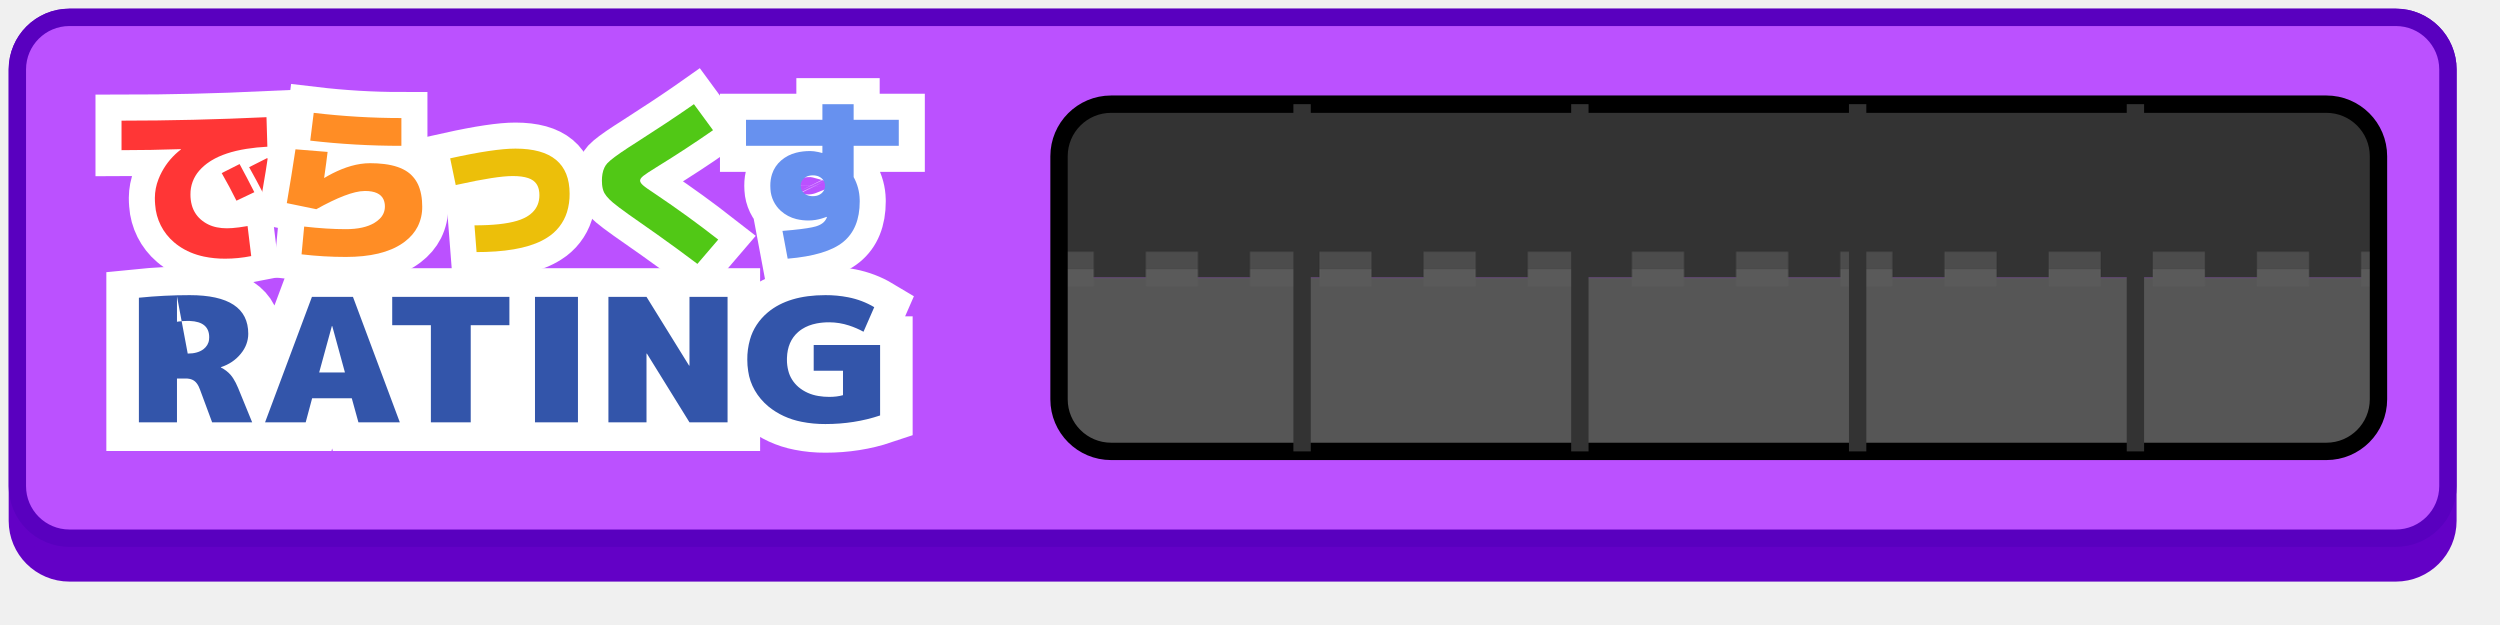
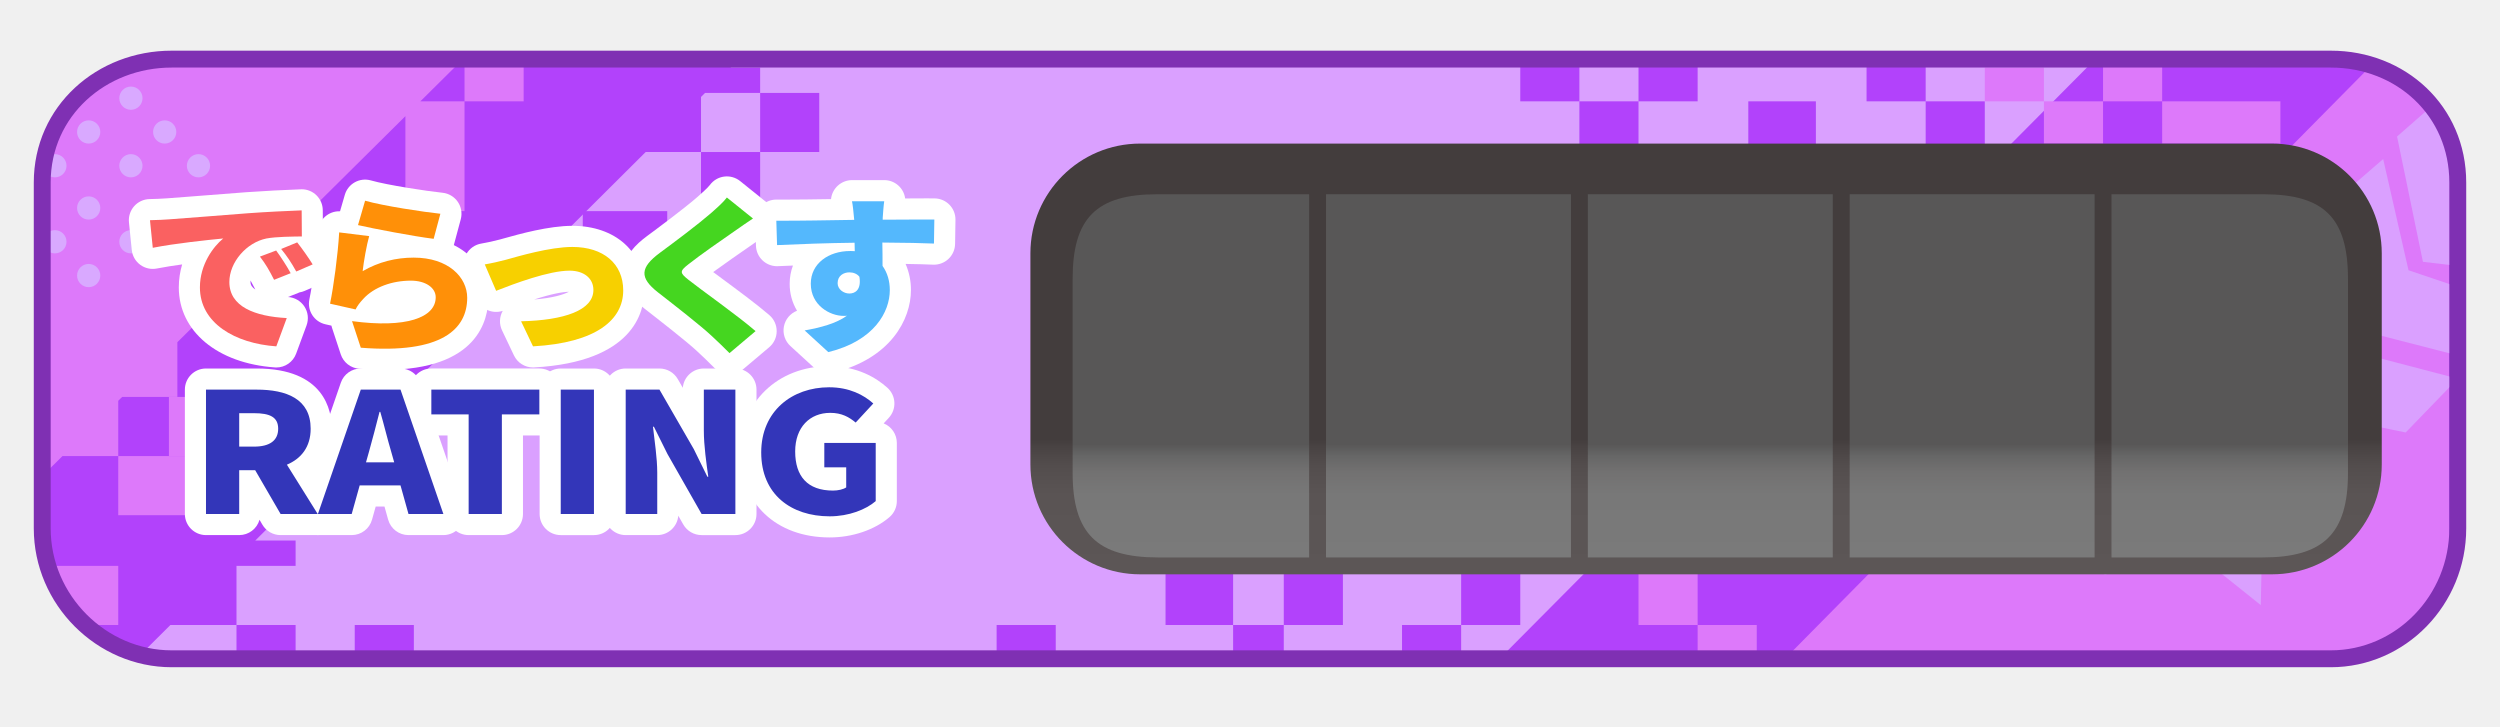
- <svg xmlns="http://www.w3.org/2000/svg" width="144" height="36">
-   <defs>
-     <pattern id="a" x="0" y="6" width="76" height="20" patternUnits="userSpaceOnUse">
-       <path fill="#333" d="M0 0h76v10H0z" />
-       <path fill="#565656" d="M0 10h76v10H0z" />
-       <path stroke="#4C4C4C" stroke-dasharray="3" d="M0 9h76" />
-       <path stroke="#5A5A5A" stroke-dasharray="3" d="M0 10h76" />
-     </pattern>
-   </defs>
-   <rect x="1" y="1" width="140" height="32" stroke="#6301C6" fill="#6301C6" rx="3" />
-   <rect x="1" y="1" width="140" height="30" stroke="#5900BF" fill="#BB51FF" rx="3" />
-   <rect x="61" y="6" width="76" height="20" stroke="#000" fill="url(#a)" rx="3" />
-   <path stroke="#333" d="M75 6v20M91 6v20M107 6v20M123 6v20" />
-   <g stroke="#fff" stroke-width="3" paint-order="stroke" stroke-linecap="round" fill-rule="evenodd">
-     <path fill="#ff3636" d="M10.42 8.61v-.02q-1.74.06-3.42.06v-1.7q4.09 0 8.35-.2l.05 1.7a11.607 11.607 0 0 0-1.211.125q-1.239.2-2.006.668a3.303 3.303 0 0 0-.098.062 2.897 2.897 0 0 0-.612.528 2.037 2.037 0 0 0-.503 1.367 2.295 2.295 0 0 0 .078.616 1.671 1.671 0 0 0 .502.814 1.987 1.987 0 0 0 .942.464 2.842 2.842 0 0 0 .578.056 4.24 4.24 0 0 0 .314-.013q.362-.027.844-.111a13.522 13.522 0 0 0 .032-.006l.21 1.73q-.75.15-1.5.15a5.826 5.826 0 0 1-1.228-.122q-.82-.177-1.441-.61a3.526 3.526 0 0 1-.276-.213 3.099 3.099 0 0 1-1.088-2.163 4.352 4.352 0 0 1-.017-.392 2.98 2.98 0 0 1 .208-1.078 3.775 3.775 0 0 1 .197-.427Q9.73 9.14 10.42 8.61zm5.85 2.14-1.05.5q-.45-.87-.87-1.62l1.05-.53q.36.65.87 1.65zm-1.62.32-1.03.49q-.39-.79-.85-1.59l1.03-.52q.46.85.85 1.62z" />
-     <path fill="#ff8d25" d="M18.67 10.25h.01a7.182 7.182 0 0 1 .995-.501q.567-.229 1.098-.308a3.731 3.731 0 0 1 .547-.041 6.531 6.531 0 0 1 .809.047q.86.107 1.361.465a1.764 1.764 0 0 1 .12.093 1.88 1.88 0 0 1 .564.866q.103.312.133.694a4.212 4.212 0 0 1 .013.335 2.501 2.501 0 0 1-.26 1.15q-.25.492-.74.866a3.318 3.318 0 0 1-.145.104q-1.145.78-3.255.78-1.27 0-2.55-.15l.15-1.6q1.32.15 2.4.15 1.05 0 1.65-.365a1.58 1.58 0 0 0 .303-.235.964.964 0 0 0 .297-.7.99.99 0 0 0-.076-.404Q21.874 11 21.02 11a2.44 2.44 0 0 0-.556.074q-.58.138-1.394.531a16.328 16.328 0 0 0-.85.445l-1.7-.35q.28-1.63.5-3.1l1.85.15q-.06.52-.2 1.5zm-.8-2.15.2-1.6q2.53.3 5.05.3v1.6q-2.68 0-5.25-.3z" />
-     <path fill="#ecbf0a" d="m26.25 10.66-.32-1.54q2.53-.56 3.76-.56 3.12 0 3.12 2.6a3.491 3.491 0 0 1-.152 1.061 2.669 2.669 0 0 1-1.138 1.464q-1.164.754-3.542.827a17.102 17.102 0 0 1-.528.008l-.12-1.54q1.577 0 2.445-.26a2.708 2.708 0 0 0 .44-.17 1.806 1.806 0 0 0 .451-.313q.404-.392.404-.997a1.47 1.47 0 0 0-.032-.316q-.043-.197-.146-.342a.789.789 0 0 0-.182-.182 1.085 1.085 0 0 0-.286-.143q-.343-.117-.894-.117-.927 0-3.123.485a52.194 52.194 0 0 0-.157.035z" />
-     <path fill="#51c816" d="m39.97 6 1.1 1.5q-1.55 1.08-3.24 2.12-.6.37-.78.515a.896.896 0 0 0-.074.067q-.075.075-.097.143a.18.18 0 0 0-.009.055.221.221 0 0 0 .022.093q.037.081.138.172.16.145.74.525 1.86 1.25 3.6 2.61l-1.2 1.4a78.529 78.529 0 0 0-1.175-.873q-1.051-.767-2.345-1.667a47.074 47.074 0 0 1-.452-.317q-.62-.442-.898-.678a3.466 3.466 0 0 1-.203-.186q-.188-.189-.28-.353a.925.925 0 0 1-.017-.031 1.027 1.027 0 0 1-.079-.217q-.028-.111-.041-.244a2.484 2.484 0 0 1-.01-.234 2.207 2.207 0 0 1 .031-.381q.036-.204.114-.366a1.02 1.02 0 0 1 .17-.253q.26-.28 1.209-.901a34.129 34.129 0 0 1 .436-.279q1.843-1.181 3.061-2.025A50.871 50.871 0 0 0 39.97 6z" />
-     <path fill="#6791ef" d="m47.63 12.51-.02-.02a3.012 3.012 0 0 1-.639.178 2.563 2.563 0 0 1-.401.032 2.845 2.845 0 0 1-.706-.083 2.059 2.059 0 0 1-.884-.467 1.816 1.816 0 0 1-.603-1.257 2.496 2.496 0 0 1-.007-.193 2.16 2.16 0 0 1 .098-.667 1.749 1.749 0 0 1 .522-.788 2.092 2.092 0 0 1 .864-.448q.369-.097.816-.097.203 0 .47.058a4.006 4.006 0 0 1 .21.052l.02-.01v-.4h-4.4V6.9h4.4V6h1.8v.9h2.6v1.5h-2.6v1.8a2.81 2.81 0 0 1 .348 1.298 3.328 3.328 0 0 1 .002.102q0 1.56-.95 2.335-.95.775-3.2.965l-.3-1.6a33.555 33.555 0 0 0 .591-.053q.971-.098 1.334-.207.465-.14.605-.46a.053.053 0 0 0 .006-.007q.007-.011.014-.028.01-.025.01-.035zm-1.315-2.24a.543.543 0 0 0-.194.394.669.669 0 0 0-.001.036.564.564 0 0 0 .055.251.568.568 0 0 0 .14.179.676.676 0 0 0 .322.153.958.958 0 0 0 .183.017.923.923 0 0 0 .225-.026.666.666 0 0 0 .28-.144.543.543 0 0 0 .194-.394.669.669 0 0 0 .001-.036.564.564 0 0 0-.055-.251.568.568 0 0 0-.14-.179.676.676 0 0 0-.322-.153.958.958 0 0 0-.183-.017.923.923 0 0 0-.225.026.666.666 0 0 0-.28.144z" />
+ <svg xmlns="http://www.w3.org/2000/svg" width="296" height="86" xml:space="preserve">
+   <path fill="#DAA0FF" d="M291 62.561C291 71.041 284.267 78 275.963 78H20.326C12.021 78 5 71.041 5 62.561V21.608C5 13.126 12.021 7 20.326 7h255.637C284.267 7 291 13.126 291 21.608v40.953z" />
+   <g fill="#B242FB">
+     <path d="m248.083 7-70.041 70.5 98.906-.332C282.167 77.5 291 73.833 291 61.561V18c0-4.667-6.667-11-12.691-11h-30.226zM228 12h7v8h-7zM221 7h7v5h-7zM207 12h8v7h-8zM180 7h7v5h-7zM187 12h7v7h-7zM194 7h7v5h-7zM118 74h7v4h-7zM138 66h8v8h-8zM146 74h6v4h-6zM152 65h7v9h-7zM166 74h7v4h-7zM173 65h7v9h-7zM28 74h7v4h-7zM42 74h7v4h-7zM69 25h10v7H69z" />
+     <path d="M90 11V8h-3.505L87.5 7H22C10 7 5 15.333 5 22.333V66c0 4.5 9 11.413 11.745 11.413L20.175 74H28v-7h7v-3h-4.777l46.224-46H83v-6.521l.48-.479H90zM90 11h7v7h-7z" />
+     <path d="M83 18h7v7h-7z" />
  </g>
-   <path d="M31.095 3.96V2.61h3.06V6.3q-1.179.45-2.52.45a4.799 4.799 0 0 1-1.097-.118 3.273 3.273 0 0 1-1.527-.8 3.048 3.048 0 0 1-.935-1.854 4.309 4.309 0 0 1-.041-.603 4.205 4.205 0 0 1 .123-1.045A2.926 2.926 0 0 1 28.984.9q.95-.9 2.651-.9a4.685 4.685 0 0 1 1.05.112 3.471 3.471 0 0 1 1.2.518l-.495 1.287a3.638 3.638 0 0 0-.671-.329 2.64 2.64 0 0 0-.904-.166 2.69 2.69 0 0 0-.582.059q-.386.086-.671.294a1.583 1.583 0 0 0-.187.16q-.488.488-.512 1.351a3.242 3.242 0 0 0-.001.089 2.561 2.561 0 0 0 .063.584 1.701 1.701 0 0 0 .468.852 1.781 1.781 0 0 0 .919.47 2.579 2.579 0 0 0 .503.047q.351 0 .63-.09V3.96h-1.35zM23.391.09l1.962 3.6h.018V.09h1.755v6.57h-1.755l-1.962-3.6h-.018v3.6h-1.755V.09h1.755zM2.16 4.365h-.405V6.66H0V.135Q1.17 0 2.34 0q2.7 0 2.7 2.025a1.757 1.757 0 0 1-.335 1.03 2.148 2.148 0 0 1-.016.023q-.351.486-.909.693v.018q.27.153.45.392.121.16.234.412a4.175 4.175 0 0 1 .108.267l.648 1.8H3.375l-.558-1.71a1.659 1.659 0 0 0-.065-.175q-.081-.181-.187-.275a.524.524 0 0 0-.236-.117.768.768 0 0 0-.169-.018zM11.673.09h5.4v1.485h-1.782V6.66h-1.836V1.575h-1.782V.09zM9.81 5.4H7.983l-.297 1.26H5.814L7.974.09h1.89l2.16 6.57h-1.908L9.81 5.4zm10.422 1.26h-1.98V.09h1.98v6.57zM8.892 1.62l-.585 2.43h1.188L8.91 1.62h-.018zm-7.137-.225V.06l.495 3q.459 0 .725-.229a.753.753 0 0 0 .258-.5 1.069 1.069 0 0 0 .007-.126q0-.813-.895-.853a2.129 2.129 0 0 0-.095-.002 3.093 3.093 0 0 0-.221.008q-.104.007-.194.022a1.607 1.607 0 0 0-.08.015z" transform="matrix(1.25 0 0 1.1 8 17)" stroke="#fff" stroke-width="3" paint-order="stroke" stroke-linecap="round" fill-rule="evenodd" fill="#35A" />
+   <g fill="#DD79FA">
+     <path d="M280.273 8.239 211.334 78H281c6.167-4 9-7.502 9-12.333V19c0-4.333-6.015-10.904-9.727-10.761zM194 66h7v8h-7zM201 74h7v4h-7zM235 8h7v4h-7zM242 12h7v5h-7zM249 7h7v5h-7zM256 12h14v5h-14zM14 54h8v7h-8zM54.875 6.938 18.375 7C14 6.938 5 14.375 5 20v36.375L7.396 54H14v-6.546l.458-.454H21v-6.484l27-26.764V25h7V12h-5.232l5.107-5.062zM55 7h7v5h-7z" />
+     <path d="M20 47h5v7h-5zM10 74h4v-7H6z" />
+   </g>
+   <path fill="#DAA0FF" d="M288.031 12.463c1.95 2.695 3.386 7.535 2.969 11.368l.083 7.667-4.208-.5-3.063-14.834 4.219-3.701z" />
+   <path fill="#DAA0FF" d="m282.167 18.832 3 13.166 5.916 2-.083 8.083-12-3.083-3-14.834z" />
+   <path fill="#DAA0FF" d="m277.167 28.832 3 13.166L291 44.831l-6.166 6.373L274 48.998l-3-14.834z" />
+   <path fill="none" stroke="#DAA0FF" stroke-width="3" stroke-miterlimit="10" d="m266.241 68.574-6.562-5.252-8.046 2.429 2.968-7.864-4.795-6.902 8.394.393 5.083-6.695 2.223 8.105 7.934 2.768-7.02 4.616z" />
+   <g fill="#D9A9FF">
+     <circle cx="19.5" cy="15.625" r="1.375" />
+     <circle cx="23.5" cy="19.625" r="1.375" />
+     <circle cx="15.5" cy="11.625" r="1.375" />
+     <circle cx="10.5" cy="15.625" r="1.375" />
+     <circle cx="15.5" cy="19.625" r="1.375" />
+     <circle cx="6.5" cy="19.625" r="1.375" />
+     <circle cx="10.5" cy="24.625" r="1.375" />
+     <circle cx="15.5" cy="28.625" r="1.375" />
+     <circle cx="6.5" cy="28.625" r="1.375" />
+     <circle cx="10.5" cy="32.625" r="1.375" />
+   </g>
+   <g fill="#FFF">
+     <path d="M32.542 43.502c-6.802-.476-11.372-4.281-11.372-9.471 0-.965.146-1.877.396-2.724a52.841 52.841 0 0 0-2.992.484 2.5 2.5 0 0 1-2.974-2.2l-.331-3.268a2.499 2.499 0 0 1 2.431-2.751 40.375 40.375 0 0 0 2.07-.089l2.554-.195c1.872-.142 4.207-.318 6.838-.53a203.019 203.019 0 0 1 6.554-.349 2.495 2.495 0 0 1 2.5 2.482l.022 3.087c.001.192-.019.38-.059.561.369.524.721 1.052.972 1.463a2.503 2.503 0 0 1-1.139 3.597l-1.941.842a2.501 2.501 0 0 1-.609.177 2.679 2.679 0 0 1-.123.053l-1.243.495a2.5 2.5 0 0 1 2.2 3.361l-1.235 3.348a2.5 2.5 0 0 1-2.344 1.635c-.057-.002-.116-.004-.175-.008zM29.657 33.39c0 .368.225.66.577.893a25.902 25.902 0 0 0-.569-1.067 2.007 2.007 0 0 0-.008.174z" />
+     <path d="M45.562 43.788a38.54 38.54 0 0 1-3.041-.127 2.5 2.5 0 0 1-2.177-1.71l-1.037-3.148a2.744 2.744 0 0 1-.068-.247l-.711-.161a2.5 2.5 0 0 1-1.898-2.945c.378-1.83.881-5.439 1.033-8.079a2.5 2.5 0 0 1 2.597-2.354l.566-1.949a2.501 2.501 0 0 1 3.085-1.707c1.979.563 6.622 1.267 8.49 1.462a2.502 2.502 0 0 1 2.155 3.132s-.813 3.033-.823 3.065c2.695 1.335 4.085 3.794 4.085 6.233-.001 2.567-1.195 8.535-12.256 8.535z" />
+     <path d="M63.11 43.508a2.5 2.5 0 0 1-2.257-1.426l-1.412-2.967a2.502 2.502 0 0 1 .083-2.31 2.5 2.5 0 0 1-3.079-1.386L55.1 32.292a2.501 2.501 0 0 1 1.908-3.458 24.858 24.858 0 0 0 2.18-.478l.438-.122c1.866-.522 5.34-1.496 8.14-1.496 5.098 0 8.523 3.075 8.523 7.653 0 2.521-1.271 8.454-13.04 9.112a1.614 1.614 0 0 1-.139.005zm4.248-8.961c-.699.014-1.937.211-4.118.914 2.253-.18 3.514-.594 4.118-.914z" />
+     <path d="M86.373 44.311c-.651 0-1.3-.253-1.788-.752a64.384 64.384 0 0 0-2.062-1.988c-1.197-1.128-4.673-3.83-6.158-4.984-1.115-.873-2.586-2.26-2.562-4.279.025-2.03 1.522-3.403 2.825-4.372.982-.723 4.276-3.165 5.877-4.554.478-.421 1.302-1.147 1.542-1.475a2.5 2.5 0 0 1 3.583-.469l3.089 2.486a2.497 2.497 0 0 1-.186 4.031 89.486 89.486 0 0 0-2.101 1.442c-.858.591-2.59 1.792-3.992 2.815l.986.73c1.867 1.379 4.19 3.095 5.667 4.37a2.5 2.5 0 0 1-.021 3.803l-3.089 2.606a2.484 2.484 0 0 1-1.61.59z" />
+     <path d="M98.071 44.189a2.498 2.498 0 0 1-1.688-.656l-2.802-2.566a2.501 2.501 0 0 1 .786-4.175 6.14 6.14 0 0 1-.869-3.202c0-.762.135-1.484.387-2.149-.576.023-1.843.078-1.88.078a2.5 2.5 0 0 1-2.499-2.424l-.088-2.888a2.499 2.499 0 0 1 2.499-2.576l.881.003c1.655 0 3.685-.03 5.595-.061a2.513 2.513 0 0 1 2.482-2.248h3.817a2.502 2.502 0 0 1 2.479 2.173l.127-.001c.899-.006 1.767-.012 2.448-.012.369 0 .684.001.925.006a2.5 2.5 0 0 1 2.456 2.538l-.044 2.847a2.5 2.5 0 0 1-2.614 2.46c-.789-.037-1.875-.066-3.247-.087a7.66 7.66 0 0 1 .633 3.104c0 3.465-2.406 8.103-9.186 9.766-.199.047-.399.07-.598.07z" />
+   </g>
+   <path fill="#FA6161" d="M20.008 25.971c2.052-.16 5.361-.401 9.355-.722 2.185-.161 4.766-.281 6.354-.341l.022 3.087c-1.125.02-2.979.02-4.192.241-2.361.481-4.391 2.807-4.391 5.153 0 2.927 3.022 4.069 6.795 4.271l-1.235 3.348c-4.876-.341-9.046-2.746-9.046-6.977 0-2.727 1.588-4.833 2.758-5.795-1.875.181-5.714.582-8.34 1.103l-.331-3.268c.883-.02 1.831-.06 2.251-.1zm14.408 6.376-1.963.782c-.596-1.163-.971-1.825-1.677-2.747l1.92-.722c.55.742 1.323 1.945 1.72 2.687zm2.603-1.043-1.941.842c-.64-1.143-1.059-1.764-1.787-2.667l1.897-.782c.574.722 1.39 1.885 1.831 2.607z" />
+   <path fill="#FF9008" d="M42.938 32.106c1.897-1.103 3.95-1.604 6.046-1.604 4.104 0 6.333 2.326 6.333 4.752 0 3.689-2.979 6.677-12.599 5.915l-1.037-3.148c6.376.862 9.907-.4 9.907-2.827 0-1.122-1.191-1.965-2.935-1.965-2.229 0-4.369.762-5.648 2.166-.441.48-.684.802-.905 1.243l-3.022-.682c.419-2.025.926-5.755 1.081-8.441l3.552.441c-.287.982-.662 3.087-.773 4.15zm.288-8.341c2.184.622 6.994 1.343 8.914 1.544l-.794 2.967c-2.295-.281-7.237-1.223-8.958-1.624l.838-2.887z" />
+   <path fill="#F7D000" d="M59.867 30.763c1.456-.401 5.207-1.524 7.899-1.524 3.663 0 6.023 1.965 6.023 5.153 0 3.448-3.155 6.195-10.679 6.616l-1.412-2.967c5.119-.12 8.561-1.304 8.561-3.709 0-1.364-1.103-2.286-2.824-2.286-2.449 0-6.553 1.544-8.693 2.386l-1.346-3.127c.64-.101 1.831-.362 2.471-.542z" />
+   <path fill="#45D620" d="M89.152 25.871a92.432 92.432 0 0 0-2.162 1.483c-1.368.942-4.104 2.847-5.472 3.93-1.082.842-1.037 1.022.022 1.864 1.434 1.143 5.736 4.171 7.921 6.056l-3.089 2.606a67.158 67.158 0 0 0-2.14-2.065c-1.214-1.143-4.347-3.589-6.333-5.133-2.229-1.744-2.096-2.947.221-4.672 1.743-1.283 4.545-3.388 6.023-4.671.728-.642 1.522-1.343 1.919-1.885l3.09 2.487z" />
+   <path fill="#54B8FD" d="M110.582 28.838c-1.302-.06-3.354-.1-6.112-.12.022.942.022 1.945.022 2.767.574.802.861 1.784.861 2.867 0 2.547-1.81 5.995-7.281 7.338l-2.802-2.566c1.897-.341 3.729-.821 5.008-1.744-.132.021-.265.021-.397.021-1.611 0-3.883-1.243-3.883-3.81 0-2.406 2.118-3.87 4.656-3.87.198 0 .375 0 .551.02l-.022-1.002c-3.288.04-6.509.16-9.179.281l-.088-2.888c2.538.021 6.399-.06 9.223-.1l-.022-.22c-.066-.762-.155-1.604-.243-1.985h3.817c-.066.381-.154 1.604-.177 1.965v.221c2.03 0 4.965-.04 6.112-.02l-.044 2.845zm-10.018 5.915c.706 0 1.434-.462 1.191-1.985-.265-.341-.706-.521-1.191-.521-.662 0-1.39.381-1.39 1.283 0 .721.706 1.223 1.39 1.223z" />
+   <g fill="#FFF">
+     <path d="M33.222 63.355a2.5 2.5 0 0 1-2.162-1.245l-.332-.572a2.501 2.501 0 0 1-2.406 1.817h-3.933a2.5 2.5 0 0 1-2.5-2.5V46.131a2.5 2.5 0 0 1 2.5-2.5h5.999c8.027 0 8.894 4.987 8.894 7.132 0 1.973-.682 3.681-1.93 4.95l2.385 3.818a2.499 2.499 0 0 1-2.121 3.824h-4.394z" />
+     <path d="M48.365 63.355a2.5 2.5 0 0 1-2.408-1.828l-.435-1.556h-1.039l-.435 1.556a2.499 2.499 0 0 1-2.408 1.828h-3.999a2.502 2.502 0 0 1-2.364-3.315l5.076-14.725a2.498 2.498 0 0 1 2.363-1.686h4.702c1.067 0 2.016.677 2.363 1.686l5.076 14.725a2.5 2.5 0 0 1-2.364 3.315h-4.128z" />
+     <path d="M55.488 63.355a2.5 2.5 0 0 1-2.5-2.5V51.56h-1.917a2.5 2.5 0 0 1-2.5-2.5v-2.93a2.5 2.5 0 0 1 2.5-2.5h12.788a2.5 2.5 0 0 1 2.5 2.5v2.93a2.5 2.5 0 0 1-2.5 2.5h-1.938v9.295a2.5 2.5 0 0 1-2.5 2.5h-3.933z" />
+     <path d="M66.391 63.355a2.5 2.5 0 0 1-2.5-2.5V46.131a2.5 2.5 0 0 1 2.5-2.5h3.933a2.5 2.5 0 0 1 2.5 2.5v14.725a2.5 2.5 0 0 1-2.5 2.5h-3.933z" />
+     <path d="M83.07 63.355a2.498 2.498 0 0 1-2.173-1.264l-.587-1.031a2.5 2.5 0 0 1-2.492 2.295h-3.735a2.5 2.5 0 0 1-2.5-2.5V46.131a2.5 2.5 0 0 1 2.5-2.5h3.999a2.5 2.5 0 0 1 2.166 1.251l.595 1.031a2.5 2.5 0 0 1 2.491-2.282h3.735a2.5 2.5 0 0 1 2.5 2.5v14.725a2.5 2.5 0 0 1-2.5 2.5H83.07z" />
+     <path d="M98.236 63.633c-6.345 0-10.608-4.043-10.608-10.061 0-5.921 4.434-10.218 10.542-10.218 3.354 0 5.604 1.393 6.902 2.561a2.504 2.504 0 0 1 .163 3.556l-.608.657a2.5 2.5 0 0 1 1.558 2.316v6.888c0 .726-.315 1.415-.864 1.89-1.743 1.509-4.392 2.411-7.085 2.411z" />
+   </g>
+   <g fill="#3336B9">
+     <path d="m33.222 60.855-3.01-5.186h-1.89v5.186h-3.933V46.131h5.999c3.494 0 6.394 1.069 6.394 4.632 0 2.156-1.121 3.542-2.813 4.255l3.647 5.838h-4.394zm-4.9-7.975h1.758c1.868 0 2.856-.732 2.856-2.117 0-1.386-.989-1.841-2.856-1.841h-1.758v3.958zM47.42 57.472h-4.834l-.945 3.384h-3.999l5.076-14.725h4.702l5.076 14.725h-4.131l-.945-3.384zm-.747-2.732-.352-1.247c-.439-1.464-.857-3.226-1.296-4.729h-.088c-.396 1.543-.835 3.266-1.252 4.729l-.352 1.247h3.34zM55.488 49.061h-4.417v-2.93h12.788v2.93h-4.438v11.795h-3.933V49.061zM66.391 46.131h3.933v14.725h-3.933V46.131zM74.083 46.131h3.999l4.065 7.046 1.604 3.266h.11c-.22-1.563-.527-3.682-.527-5.442v-4.869h3.735v14.725H83.07l-4.043-7.104-1.604-3.227h-.11c.176 1.643.505 3.661.505 5.442v4.889h-3.735V46.131zM90.128 53.572c0-4.908 3.669-7.718 8.042-7.718 2.395 0 4.109.91 5.229 1.919l-2.087 2.257c-.791-.653-1.648-1.148-3.01-1.148-2.417 0-4.153 1.702-4.153 4.572 0 2.929 1.45 4.631 4.482 4.631.593 0 1.208-.139 1.56-.376v-2.375h-2.593v-2.89h6.086v6.888c-1.143.989-3.164 1.801-5.449 1.801-4.547 0-8.107-2.573-8.107-7.561z" />
+   </g>
+   <linearGradient id="a" gradientUnits="userSpaceOnUse" x1="202" y1="17" x2="202" y2="68.001">
+     <stop offset=".688" style="stop-color:#433d3d" />
+     <stop offset=".7" style="stop-color:#484242" />
+     <stop offset=".748" style="stop-color:#534d4d" />
+     <stop offset=".815" style="stop-color:#5a5454" />
+     <stop offset="1" style="stop-color:#5c5656" />
+   </linearGradient>
+   <path fill="url(#a)" d="M282 55c0 7.18-5.82 13-13 13H135c-7.18 0-13-5.82-13-13V30c0-7.18 5.82-13 13-13h134c7.18 0 13 5.82 13 13v25z" />
+   <linearGradient id="b" gradientUnits="userSpaceOnUse" x1="171.5" y1="23" x2="171.5" y2="66.001">
+     <stop offset=".688" style="stop-color:#585757" />
+     <stop offset=".72" style="stop-color:#666" />
+     <stop offset=".764" style="stop-color:#727171" />
+     <stop offset=".827" style="stop-color:#787878" />
+     <stop offset="1" style="stop-color:#7a7a7a" />
+   </linearGradient>
+   <path fill="url(#b)" d="M157 23h29v43h-29z" />
+   <linearGradient id="c" gradientUnits="userSpaceOnUse" x1="202.5" y1="23" x2="202.5" y2="66.001">
+     <stop offset=".688" style="stop-color:#585757" />
+     <stop offset=".72" style="stop-color:#666" />
+     <stop offset=".764" style="stop-color:#727171" />
+     <stop offset=".827" style="stop-color:#787878" />
+     <stop offset="1" style="stop-color:#7a7a7a" />
+   </linearGradient>
+   <path fill="url(#c)" d="M188 23h29v43h-29z" />
+   <linearGradient id="d" gradientUnits="userSpaceOnUse" x1="233.5" y1="23" x2="233.5" y2="66.001">
+     <stop offset=".688" style="stop-color:#585757" />
+     <stop offset=".72" style="stop-color:#666" />
+     <stop offset=".764" style="stop-color:#727171" />
+     <stop offset=".827" style="stop-color:#787878" />
+     <stop offset="1" style="stop-color:#7a7a7a" />
+   </linearGradient>
+   <path fill="url(#d)" d="M219 23h29v43h-29z" />
+   <linearGradient id="e" gradientUnits="userSpaceOnUse" x1="264" y1="23" x2="264" y2="66.001">
+     <stop offset=".688" style="stop-color:#585757" />
+     <stop offset=".72" style="stop-color:#666" />
+     <stop offset=".764" style="stop-color:#727171" />
+     <stop offset=".827" style="stop-color:#787878" />
+     <stop offset="1" style="stop-color:#7a7a7a" />
+   </linearGradient>
+   <path fill="url(#e)" d="M267.916 66C275.096 66 278 63.18 278 56V33c0-7.18-2.82-10-10-10h-18v43h17.916z" />
+   <linearGradient id="f" gradientUnits="userSpaceOnUse" x1="141" y1="23" x2="141" y2="66.001">
+     <stop offset=".688" style="stop-color:#585757" />
+     <stop offset=".72" style="stop-color:#666" />
+     <stop offset=".764" style="stop-color:#727171" />
+     <stop offset=".827" style="stop-color:#787878" />
+     <stop offset="1" style="stop-color:#7a7a7a" />
+   </linearGradient>
+   <path fill="url(#f)" d="M137.084 66C129.904 66 127 63.18 127 56V33c0-7.18 2.82-10 10-10h18v43h-17.916z" />
+   <path fill="none" stroke="#7F30B3" stroke-width="2" stroke-miterlimit="10" d="M291 62.561C291 71.041 284.267 78 275.963 78H20.326C12.021 78 5 71.041 5 62.561V21.608C5 13.126 12.021 7 20.326 7h255.637C284.267 7 291 13.126 291 21.608v40.953z" />
</svg>
